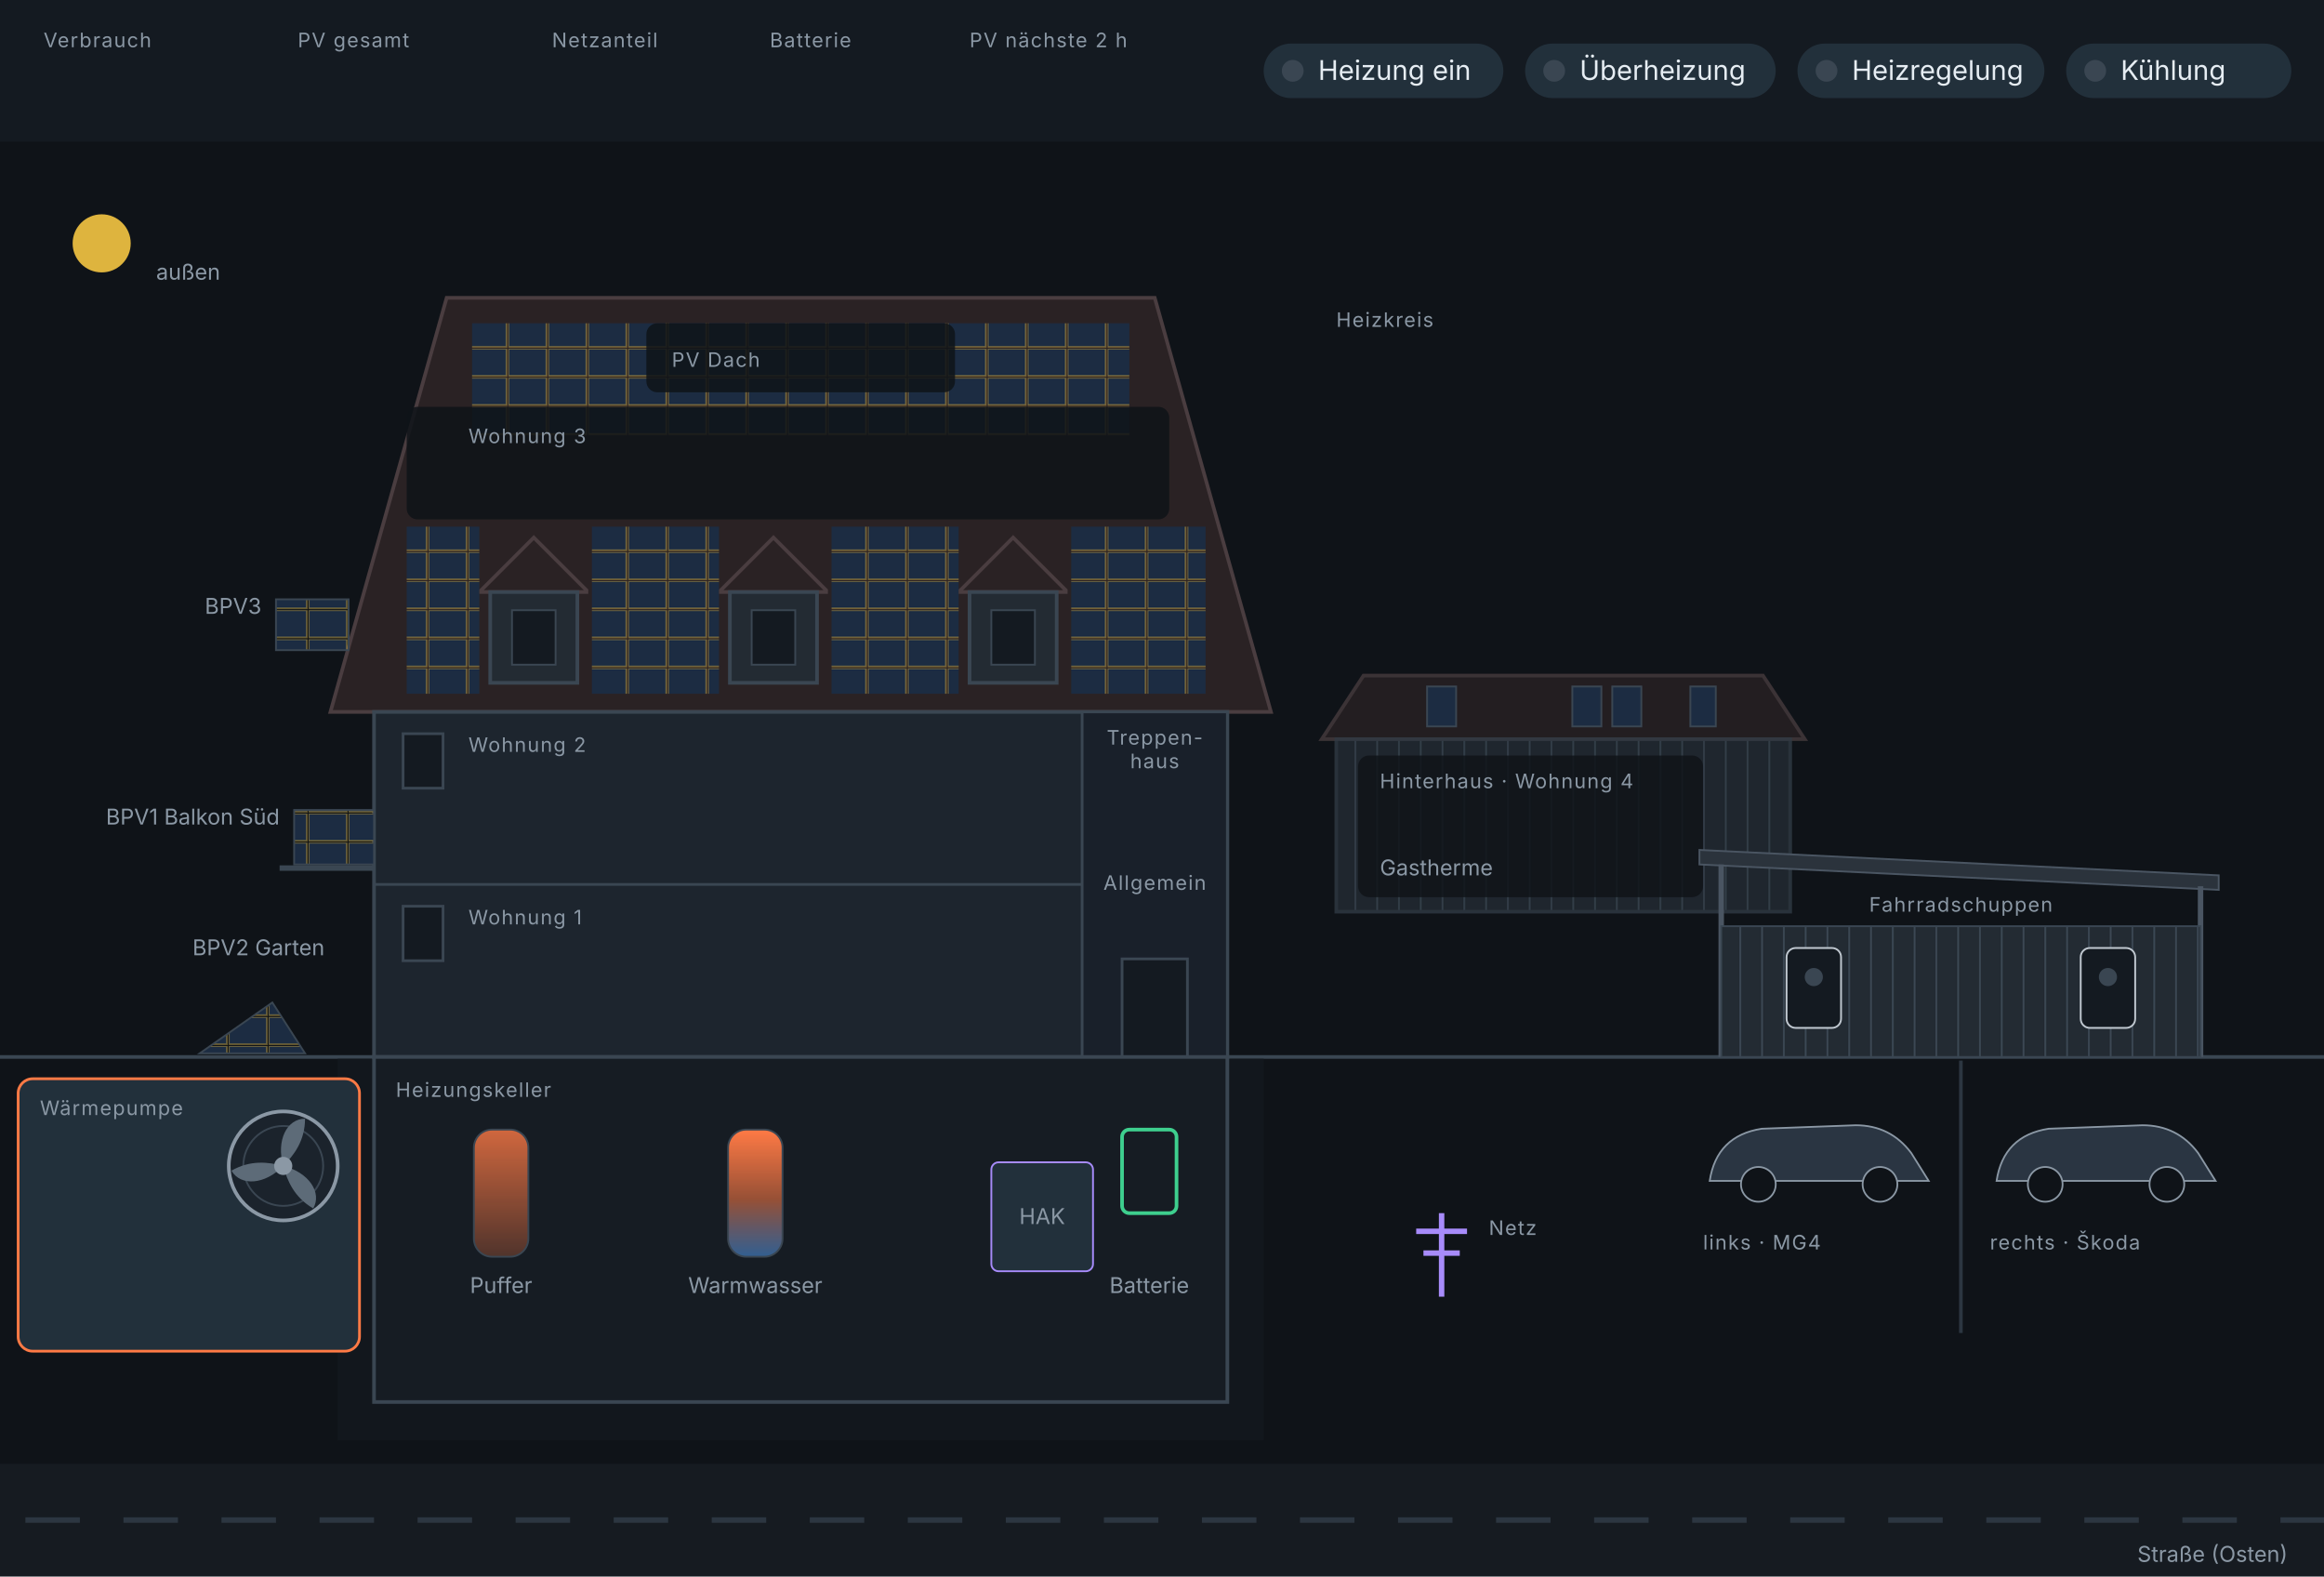
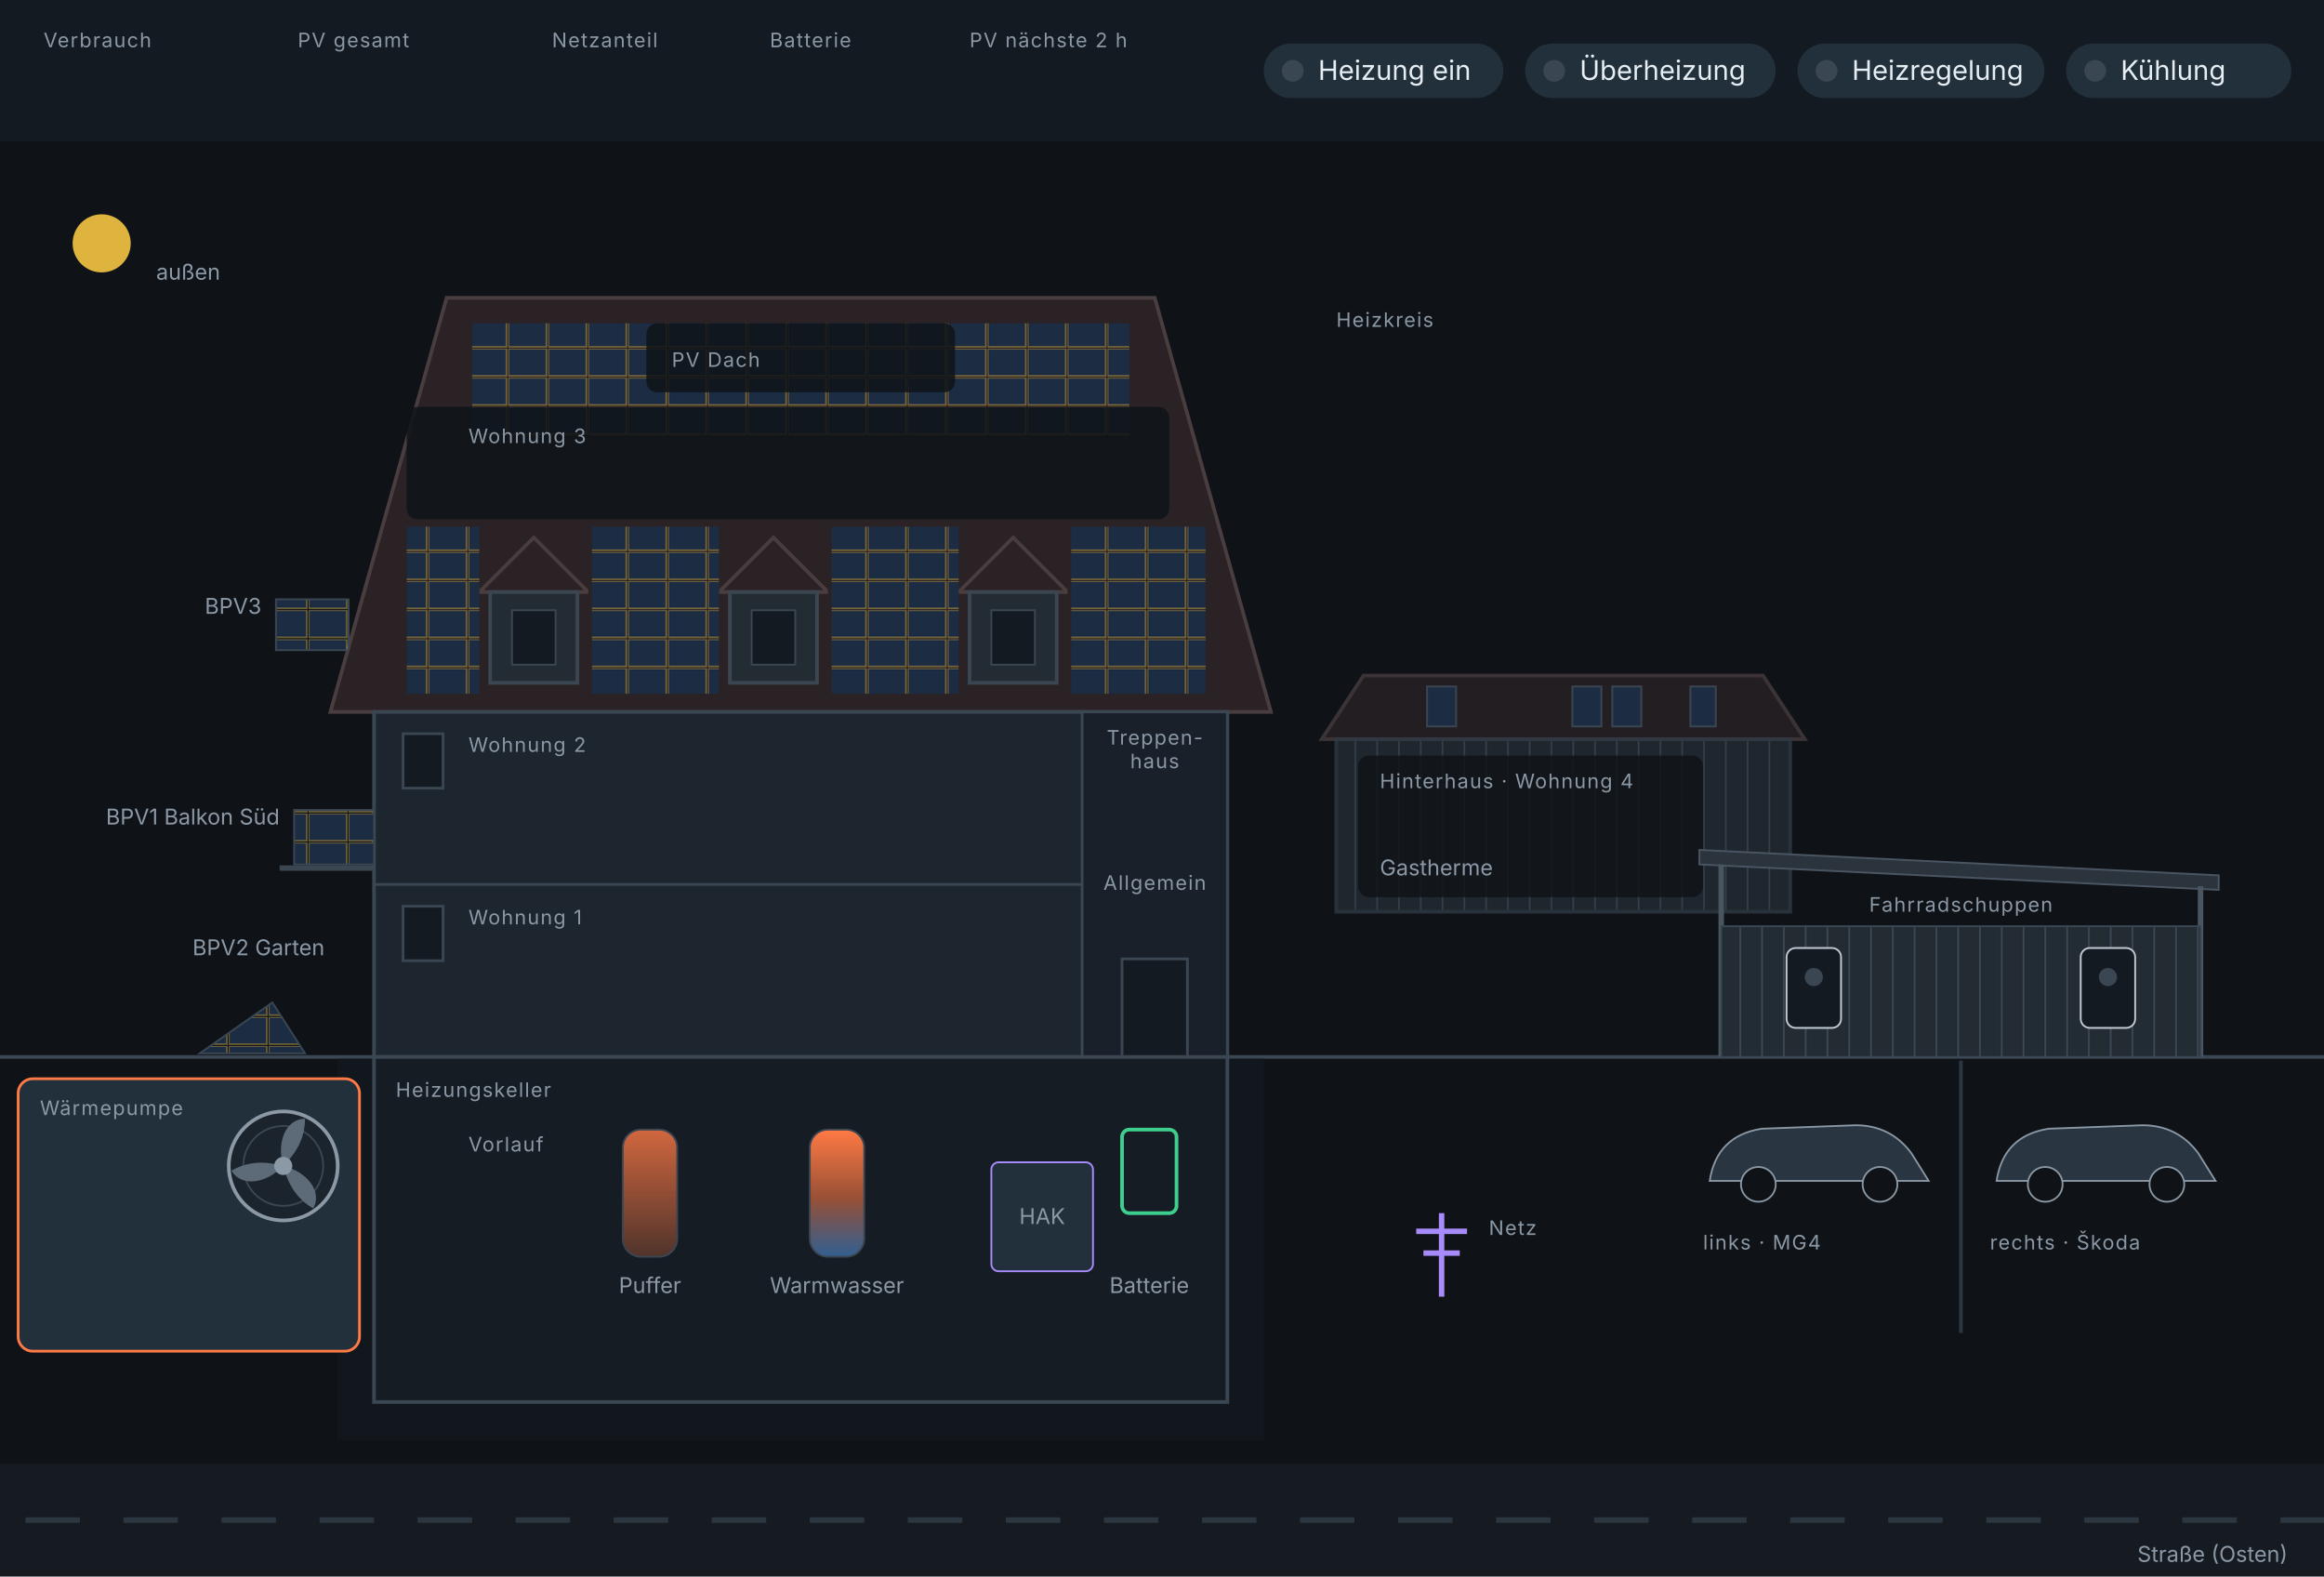
<svg xmlns="http://www.w3.org/2000/svg" viewBox="0 0 1280 868" font-family="Inter, Segoe UI, Roboto, sans-serif">
  <defs>
    <style>
      .bg { fill: #0f1318; }
      .wall { fill: #1d252e; stroke: #3a4652; stroke-width: 2; }
      .roof { fill: #2a2224; stroke: #4a3d40; stroke-width: 2; }
      .floor { stroke: #3a4652; stroke-width: 1.5; }
      .win { fill: #141a21; stroke: #3a4652; stroke-width: 1.5; }
      .t { fill: #e6edf3; font-size: 15px; }
      .ts { fill: #8b98a5; font-size: 12px; }
      .tl { fill: #e6edf3; font-size: 22px; font-weight: 600; }
      .tk { fill: #8b98a5; font-size: 11px; letter-spacing: .06em; text-transform: uppercase; }
      .pv { fill: #f5c542; } .grid { fill: #a78bfa; } .bat { fill: #3ecf8e; } .heat { fill: #ff7a45; }
      .dot { fill: #3a4652; }
      .flow { fill: none; stroke-width: 3; stroke-linecap: round; stroke-dasharray: 2 10; animation: run 1s linear infinite; }
      .flow.pv { stroke: #f5c542; } .flow.grid { stroke: #a78bfa; } .flow.bat { stroke: #3ecf8e; }
      .flow.load { stroke: #c0c8d0; } .flow.heat { stroke: #ff7a45; }
      @keyframes run { to { stroke-dashoffset: -12; } }
    </style>
    <linearGradient id="ww" x1="0" y1="0" x2="0" y2="1">
      <stop offset="0" stop-color="#ff7a45" />
      <stop offset=".55" stop-color="#ff7a45" stop-opacity=".55" />
      <stop offset="1" stop-color="#4ea1ff" stop-opacity=".5" />
    </linearGradient>
    <linearGradient id="puf" x1="0" y1="0" x2="0" y2="1">
      <stop offset="0" stop-color="#ff7a45" stop-opacity=".8" />
      <stop offset="1" stop-color="#ff7a45" stop-opacity=".25" />
    </linearGradient>
    <pattern id="pvcell" width="22" height="16" patternUnits="userSpaceOnUse">
      <rect width="21" height="15" fill="#1c2c42" stroke="#f5c542" stroke-opacity=".35" />
    </pattern>
    <pattern id="boards" width="12" height="20" patternUnits="userSpaceOnUse">
      <rect width="12" height="20" fill="#232b33" />
      <line x1="0.5" y1="0" x2="0.5" y2="20" stroke="#3a4652" />
    </pattern>
    <symbol id="warnicon" viewBox="0 0 20 20">
      <path d="M10 1 19 18H1Z" fill="#ffb020" />
      <rect x="9" y="7" width="2" height="6" fill="#0f1318" />
      <rect x="9" y="14.5" width="2" height="2" fill="#0f1318" />
    </symbol>
    <symbol id="car" viewBox="0 0 140 64">
      <path d="M8 50 Q12 24 38 20 L92 18 Q112 18 124 34 L134 50 Z" fill="#2a3542" stroke="#8b98a5" />
      <circle cx="36" cy="52" r="10" fill="#0f1318" stroke="#8b98a5" />
      <circle cx="106" cy="52" r="10" fill="#0f1318" stroke="#8b98a5" />
    </symbol>
    <symbol id="dormer" viewBox="0 0 60 80">
      <polygon points="0,30 30,0 60,30" fill="#2a2224" stroke="#4a3d40" stroke-width="2" />
      <rect x="6" y="30" width="48" height="50" fill="#232b33" stroke="#3a4652" stroke-width="2" />
      <rect x="18" y="40" width="24" height="30" fill="#141a21" stroke="#3a4652" />
    </symbol>
  </defs>
  <rect class="bg" width="1280" height="868" />
  <g id="header">
    <rect width="1280" height="78" fill="#141a21" />
    <g transform="translate(24,26)">
      <text class="tk">Verbrauch</text>
      <text class="tk" x="140">PV gesamt</text>
      <text class="tk" x="280">Netzanteil</text>
      <text class="tk" x="400">Batterie</text>
      <text class="tk" x="510">PV nächste 2 h</text>
    </g>
    <g transform="translate(696,24)">
      <rect width="132" height="30" rx="15" fill="#22303b" />
      <circle cx="16" cy="15" r="6" class="dot" />
      <text class="t" x="30" y="20">Heizung ein</text>
      <rect x="144" width="138" height="30" rx="15" fill="#22303b" />
      <circle cx="160" cy="15" r="6" class="dot" />
      <text class="t" x="174" y="20">Überheizung</text>
      <rect x="294" width="136" height="30" rx="15" fill="#22303b" />
      <circle cx="310" cy="15" r="6" class="dot" />
      <text class="t" x="324" y="20">Heizregelung</text>
      <rect x="442" width="124" height="30" rx="15" fill="#22303b" />
      <circle cx="458" cy="15" r="6" class="dot" />
      <text class="t" x="472" y="20">Kühlung</text>
    </g>
  </g>
  <g transform="translate(34,112)">
    <circle cx="22" cy="22" r="16" class="pv" opacity=".9" />
    <text class="ts" x="52" y="42">außen</text>
  </g>
  <g id="scene" transform="translate(-94,0)">
    <g id="ground">
      <line x1="0" y1="582" x2="1530" y2="582" stroke="#3a4652" stroke-width="2" />
      <rect x="280" y="583" width="510" height="210" fill="#12171d" />
    </g>
    <g id="street">
      <rect y="806" width="1530" height="62" fill="#161b21" />
      <line x1="0" y1="837" x2="1530" y2="837" stroke="#2c3641" stroke-width="3" stroke-dasharray="30 24" />
      <text class="ts" x="1354" y="860" text-anchor="end">Straße (Osten)</text>
    </g>
    <g id="rearhouse">
      <polygon points="822,407 845,372 1065,372 1088,407" class="roof" opacity=".75" />
      <g fill="#1c2c42" stroke="#3a4652">
        <rect x="880" y="378" width="16" height="22" />
        <rect x="960" y="378" width="16" height="22" />
        <rect x="982" y="378" width="16" height="22" />
        <rect x="1025" y="378" width="14" height="22" />
      </g>
      <rect x="830" y="407" width="250" height="95" fill="url(#boards)" stroke="#2f3943" stroke-width="2" opacity=".8" />
      <rect x="842" y="416" width="190" height="78" rx="6" fill="#0f1318" fill-opacity=".82" />
      <g transform="translate(854,434)">
        <text class="tk">Hinterhaus · Wohnung 4</text>
        <text class="ts" y="48">Gastherme</text>
      </g>
    </g>
    <g id="fronthouse">
      <polygon points="276,392 340,164 730,164 794,392" class="roof" />
      <g fill="url(#pvcell)">
        <rect x="354" y="178" width="362" height="62" />
        <rect x="318" y="290" width="40" height="92" />
        <rect x="420" y="290" width="70" height="92" />
        <rect x="552" y="290" width="70" height="92" />
        <rect x="684" y="290" width="74" height="92" />
      </g>
      <rect x="450" y="178" width="170" height="38" rx="6" fill="#0f1318" fill-opacity=".85" />
      <text class="tk" x="464" y="202">PV Dach</text>
      <use href="#dormer" x="358" y="290" width="60" height="92" />
      <use href="#dormer" x="490" y="290" width="60" height="92" />
      <use href="#dormer" x="622" y="290" width="60" height="92" />
      <rect x="318" y="224" width="420" height="62" rx="6" fill="#0f1318" fill-opacity=".85" />
      <g transform="translate(352,224)">
        <text class="tk" y="20">Wohnung 3</text>
      </g>
      <rect x="300" y="392" width="470" height="190" class="wall" />
      <line x1="300" y1="487" x2="690" y2="487" class="floor" />
      <g class="win">
        <rect x="316" y="404" width="22" height="30" />
        <rect x="316" y="499" width="22" height="30" />
      </g>
      <rect x="690" y="392" width="80" height="190" fill="#19202a" stroke="#3a4652" stroke-width="1.5" />
      <text class="tk" x="730" y="410" text-anchor="middle">Treppen-</text>
      <text class="tk" x="730" y="423" text-anchor="middle">haus</text>
      <text class="tk" x="730" y="490" text-anchor="middle">Allgemein</text>
      <rect x="712" y="528" width="36" height="54" class="win" />
      <g transform="translate(352,392)">
        <text class="tk" y="22">Wohnung 2</text>
      </g>
      <g transform="translate(352,487)">
        <text class="tk" y="22">Wohnung 1</text>
      </g>
      <rect x="246" y="330" width="40" height="28" fill="url(#pvcell)" stroke="#3a4652" />
      <text class="ts" x="238" y="338" text-anchor="end">BPV3</text>
      <rect x="256" y="446" width="44" height="30" fill="url(#pvcell)" stroke="#3a4652" />
      <line x1="248" y1="478" x2="300" y2="478" stroke="#3a4652" stroke-width="3" />
      <text class="ts" x="248" y="454" text-anchor="end">BPV1 Balkon Süd</text>
      <polygon points="204,580 244,552 262,580" fill="url(#pvcell)" stroke="#3a4652" />
      <text class="ts" x="200" y="526">BPV2 Garten</text>
      <rect x="300" y="582" width="470" height="190" fill="#161c23" stroke="#3a4652" stroke-width="2" />
      <text class="tk" x="312" y="604">Heizungskeller</text>
-       <rect x="355" y="622" width="30" height="70" rx="10" fill="url(#puf)" stroke="#3a4652" />
-       <text class="ts" x="370" y="712" text-anchor="middle">Puffer</text>
-       <rect x="495" y="622" width="30" height="70" rx="10" fill="url(#ww)" stroke="#3a4652" />
-       <text class="ts" x="510" y="712" text-anchor="middle">Warmwasser</text>
+       <text class="tk" x="352" y="634">Vorlauf</text>
+       <rect x="437" y="622" width="30" height="70" rx="10" fill="url(#puf)" stroke="#3a4652" />
+       <text class="ts" x="452" y="712" text-anchor="middle">Puffer</text>
+       <rect x="540" y="622" width="30" height="70" rx="10" fill="url(#ww)" stroke="#3a4652" />
+       <text class="ts" x="555" y="712" text-anchor="middle">Warmwasser</text>
      <rect x="640" y="640" width="56" height="60" rx="4" fill="#22303b" stroke="#a78bfa" />
      <text class="ts" x="668" y="674" text-anchor="middle">HAK</text>
      <rect x="712" y="622" width="30" height="46" rx="4" fill="none" stroke="#3ecf8e" stroke-width="2" />
      <text class="ts" x="727" y="712" text-anchor="middle">Batterie</text>
      <rect x="104" y="594" width="188" height="150" rx="8" fill="#22303b" stroke="#ff7a45" stroke-width="1.5" />
      <circle cx="250" cy="642" r="30" fill="#1b232c" stroke="#8b98a5" stroke-width="2" />
      <circle cx="250" cy="642" r="22" fill="none" stroke="#3a4652" stroke-width="1" />
      <g fill="#5d6b78">
        <path d="M250 642 C246 628 252 616 262 616 C262 628 256 636 250 642Z" />
        <path d="M250 642 C246 628 252 616 262 616 C262 628 256 636 250 642Z" transform="rotate(120 250 642)" />
        <path d="M250 642 C246 628 252 616 262 616 C262 628 256 636 250 642Z" transform="rotate(240 250 642)" />
      </g>
      <circle cx="250" cy="642" r="5" fill="#8b98a5" />
      <text class="tk" x="116" y="614">Wärmepumpe</text>
    </g>
    <g id="heatcircuit" transform="translate(830,180)">
      <text class="tk">Heizkreis</text>
    </g>
    <g id="grid" transform="translate(870,668)">
      <path d="M18 0v46M4 10h28M8 22h20" stroke="#a78bfa" stroke-width="3" fill="none" />
      <text class="tk" x="44" y="12">Netz</text>
    </g>
    <g id="shed" transform="translate(-184,-98)">
      <polygon points="1214,566 1500,580 1500,588 1214,574" fill="#2b333c" stroke="#4a5562" />
      <line x1="1226" y1="574" x2="1226" y2="680" stroke="#4a5562" stroke-width="3" />
      <line x1="1490" y1="586" x2="1490" y2="680" stroke="#4a5562" stroke-width="3" />
      <rect x="1226" y="608" width="264" height="72" fill="url(#boards)" stroke="#3a4652" />
      <text class="tk" x="1358" y="600" text-anchor="middle">Fahrradschuppen</text>
      <rect x="1262" y="620" width="30" height="44" rx="5" fill="#141a21" stroke="#c0c8d0" />
      <circle cx="1277" cy="636" r="5" class="dot" />
      <rect x="1424" y="620" width="30" height="44" rx="5" fill="#141a21" stroke="#c0c8d0" />
      <circle cx="1439" cy="636" r="5" class="dot" />
      <line x1="1358" y1="682" x2="1358" y2="832" stroke="#2c3641" stroke-width="2" />
      <use href="#car" x="1212" y="700" width="134" height="62" />
      <text class="tk" x="1216" y="786">links · MG4</text>
      <use href="#car" x="1370" y="700" width="134" height="62" />
      <text class="tk" x="1374" y="786">rechts · Škoda</text>
    </g>
    <g id="flows">
  </g>
  </g>
</svg>
